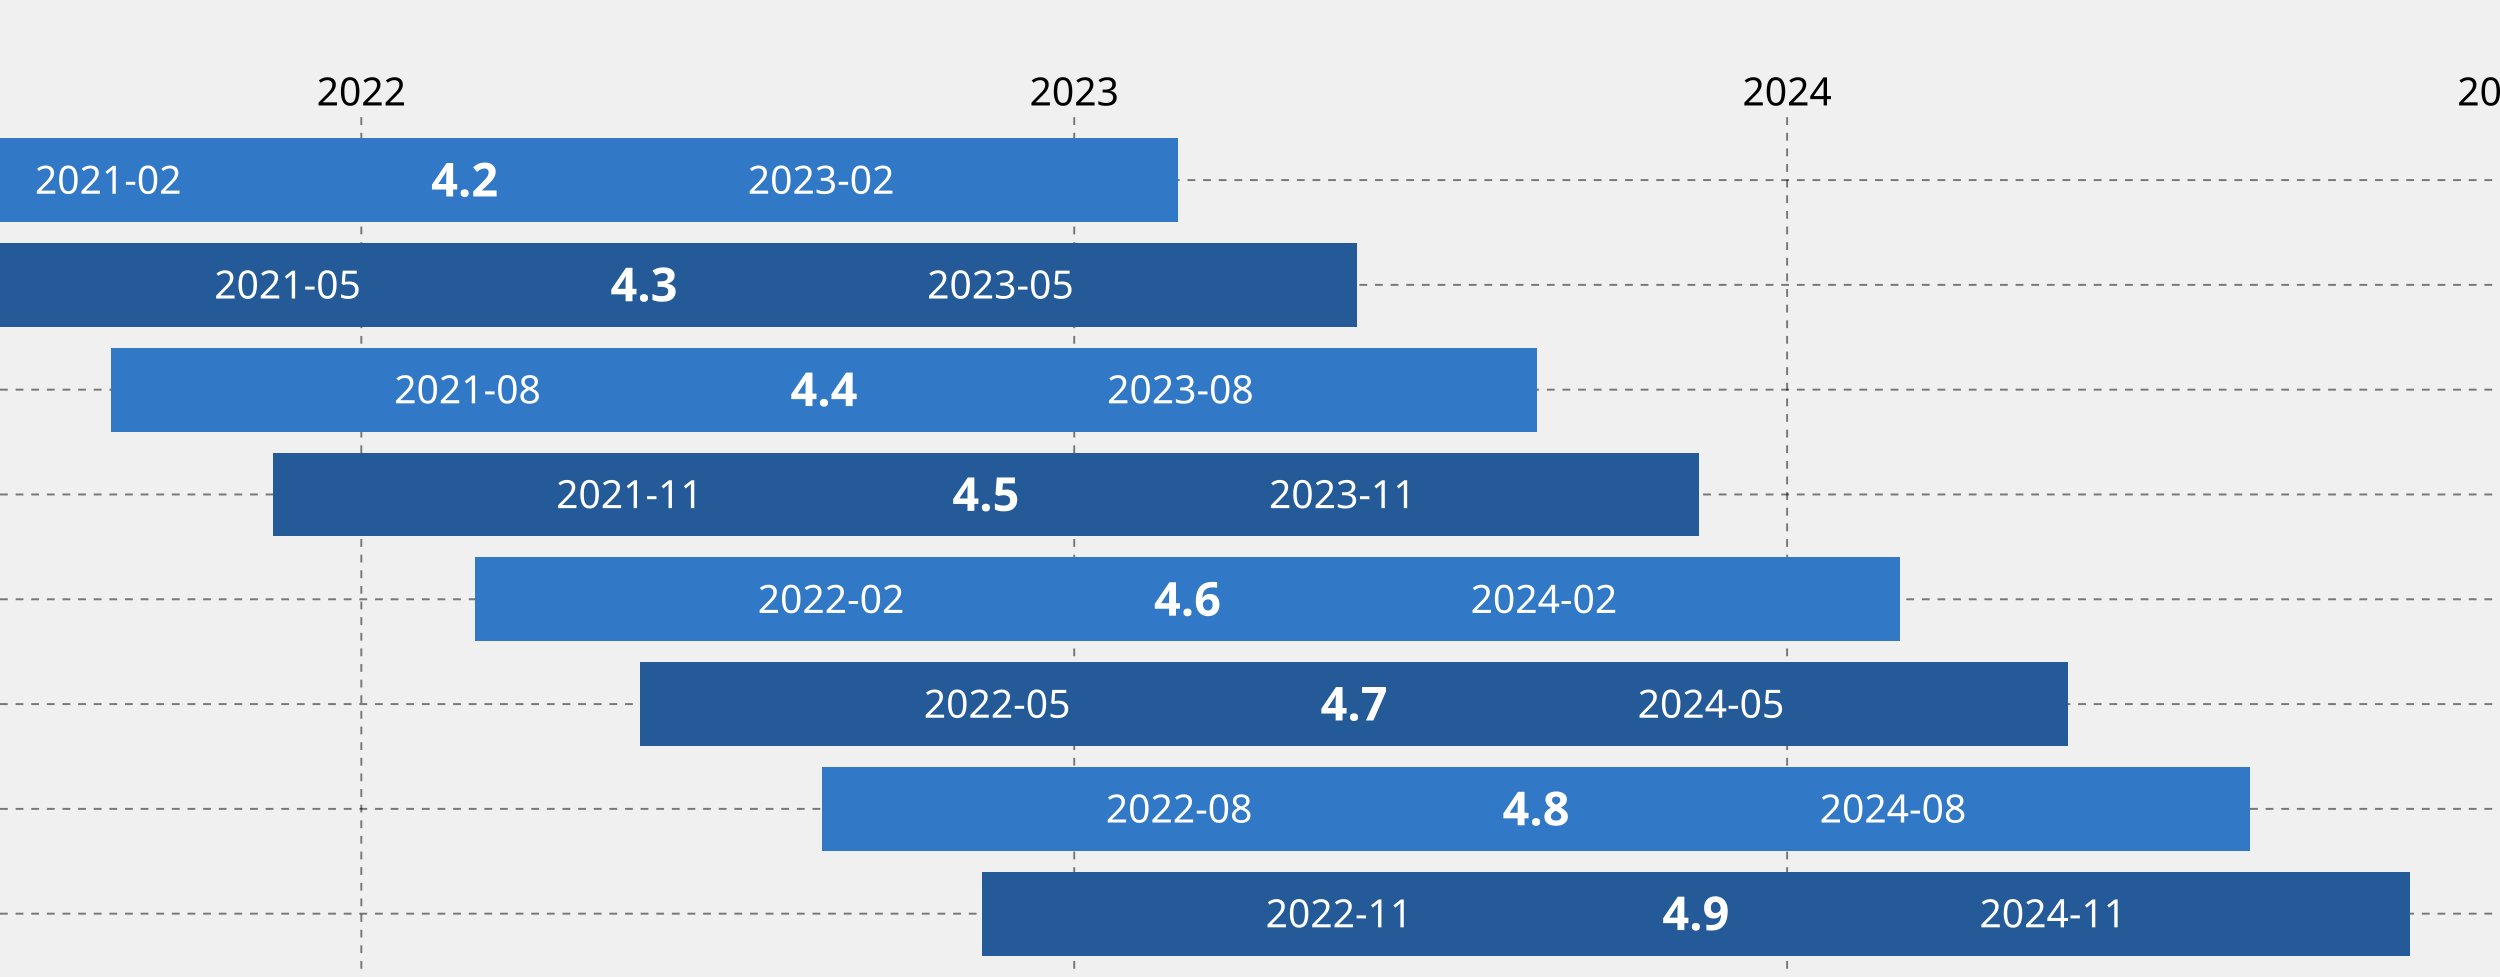
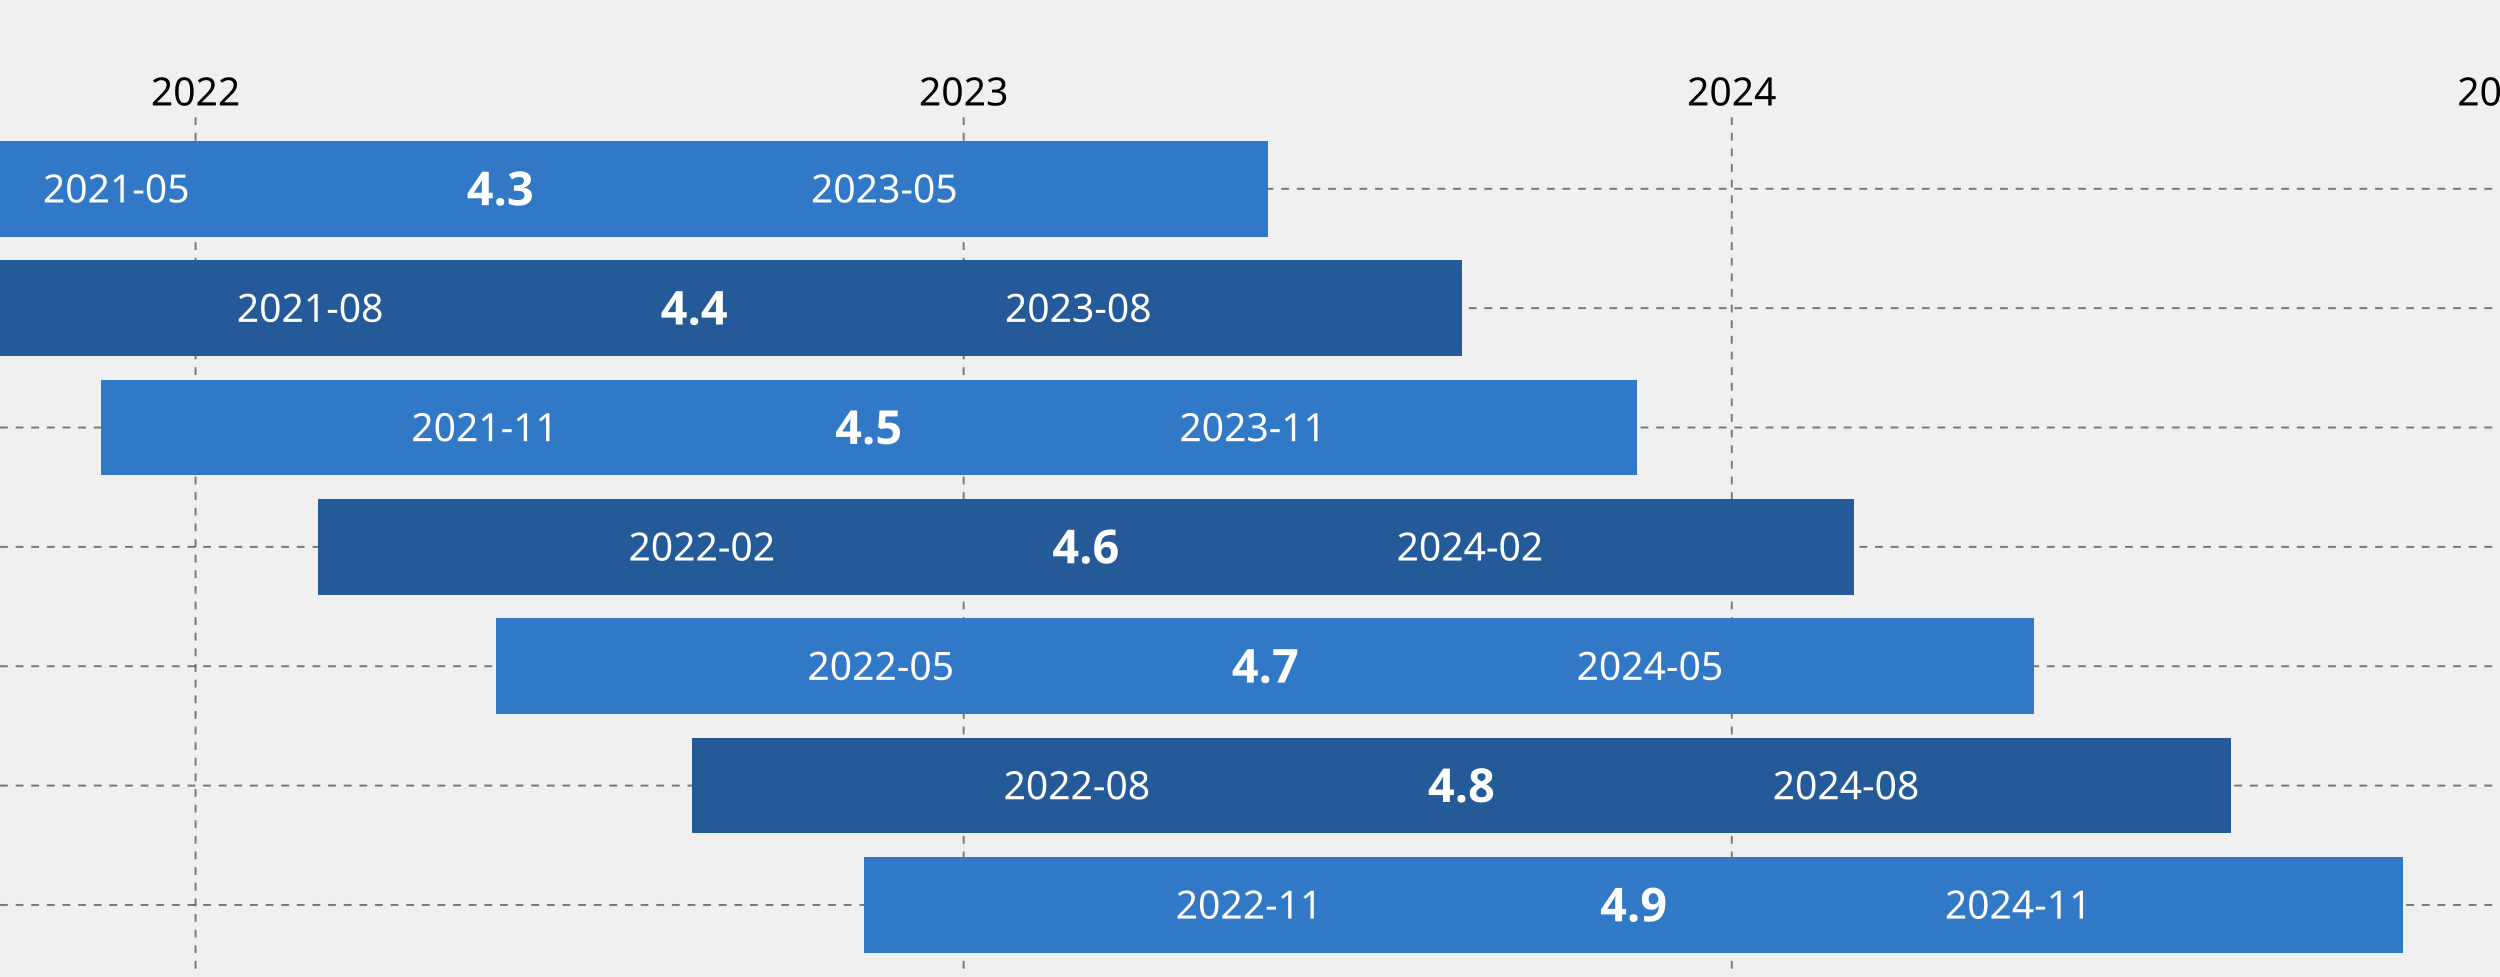
<svg xmlns="http://www.w3.org/2000/svg" id="gh-dark-mode-only" viewBox="0,0,640,250" font-family="sans-serif">
  <style>
  #gh-dark-mode-only:target {
    color: #ffffff;
  }
</style>
  <g stroke-dasharray="2" stroke-opacity="0.5" stroke-width="0.5">
    <g transform="translate(0,30)" fill="none" font-size="10" font-family="sans-serif" text-anchor="middle">
-       <g class="tick" opacity="1" transform="translate(92.5,0)">
+       <g class="tick" opacity="1" transform="translate(50.06229,0)">
        <line stroke="currentColor" y2="220" />
        <text fill="currentColor" y="-3" dy="0em">2022</text>
      </g>
-       <g class="tick" opacity="1" transform="translate(275,0)">
+       <g class="tick" opacity="1" transform="translate(246.6953,0)">
        <line stroke="currentColor" y2="220" />
        <text fill="currentColor" y="-3" dy="0em">2023</text>
      </g>
-       <g class="tick" opacity="1" transform="translate(457.5,0)">
+       <g class="tick" opacity="1" transform="translate(443.3283,0)">
        <line stroke="currentColor" y2="220" />
        <text fill="currentColor" y="-3" dy="0em">2024</text>
      </g>
      <g class="tick" opacity="1" transform="translate(640.5,0)">
        <line stroke="currentColor" y2="220" />
        <text fill="currentColor" y="-3" dy="0em">2025</text>
      </g>
    </g>
    <g fill="none" font-size="10" font-family="sans-serif" text-anchor="end">
-       <g class="tick" opacity="1" transform="translate(0,46.09756)">
-         <line stroke="currentColor" x2="640" />
-         <text fill="currentColor" x="-3" dy="0.32em">4.2</text>
-       </g>
-       <g class="tick" opacity="1" transform="translate(0,72.92683)">
+       <g class="tick" opacity="1" transform="translate(0,48.33333)">
        <line stroke="currentColor" x2="640" />
        <text fill="currentColor" x="-3" dy="0.32em">4.3</text>
      </g>
-       <g class="tick" opacity="1" transform="translate(0,99.7561)">
+       <g class="tick" opacity="1" transform="translate(0,78.88889)">
        <line stroke="currentColor" x2="640" />
        <text fill="currentColor" x="-3" dy="0.32em">4.4</text>
      </g>
-       <g class="tick" opacity="1" transform="translate(0,126.5854)">
+       <g class="tick" opacity="1" transform="translate(0,109.4444)">
        <line stroke="currentColor" x2="640" />
        <text fill="currentColor" x="-3" dy="0.32em">4.5</text>
      </g>
-       <g class="tick" opacity="1" transform="translate(0,153.4146)">
+       <g class="tick" opacity="1" transform="translate(0,140)">
        <line stroke="currentColor" x2="640" />
        <text fill="currentColor" x="-3" dy="0.32em">4.6</text>
      </g>
-       <g class="tick" opacity="1" transform="translate(0,180.2439)">
+       <g class="tick" opacity="1" transform="translate(0,170.5556)">
        <line stroke="currentColor" x2="640" />
        <text fill="currentColor" x="-3" dy="0.32em">4.7</text>
      </g>
-       <g class="tick" opacity="1" transform="translate(0,207.0732)">
+       <g class="tick" opacity="1" transform="translate(0,201.1111)">
        <line stroke="currentColor" x2="640" />
        <text fill="currentColor" x="-3" dy="0.32em">4.8</text>
      </g>
-       <g class="tick" opacity="1" transform="translate(0,233.9024)">
+       <g class="tick" opacity="1" transform="translate(0,231.6667)">
        <line stroke="currentColor" x2="640" />
        <text fill="currentColor" x="-3" dy="0.32em">4.9</text>
      </g>
    </g>
  </g>
  <g shape-rendering="crispEdges">
-     <rect x="-63.548" y="35.366" width="365" height="21.463" fill="#3178c6" />
-     <rect x="-17.637" y="62.195" width="365" height="21.463" fill="#235a97" />
-     <rect x="28.439" y="89.024" width="365" height="21.463" fill="#3178c6" />
-     <rect x="69.887" y="115.854" width="365" height="21.463" fill="#235a97" />
-     <rect x="121.497" y="142.683" width="365" height="21.463" fill="#3178c6" />
-     <rect x="163.888" y="169.512" width="365.5" height="21.463" fill="#235a97" />
-     <rect x="210.481" y="196.341" width="365.5" height="21.463" fill="#3178c6" />
-     <rect x="251.393" y="223.171" width="365.5" height="21.463" fill="#235a97" />
+     <rect x="-68.565" y="36.111" width="393.266" height="24.444" fill="#3178c6" />
+     <rect x="-18.921" y="66.667" width="393.266" height="24.444" fill="#235a97" />
+     <rect x="25.737" y="97.222" width="393.266" height="24.444" fill="#3178c6" />
+     <rect x="81.343" y="127.778" width="393.266" height="24.444" fill="#235a97" />
+     <rect x="127.018" y="158.333" width="393.805" height="24.444" fill="#3178c6" />
+     <rect x="177.219" y="188.889" width="393.805" height="24.444" fill="#235a97" />
+     <rect x="221.299" y="219.444" width="393.805" height="24.444" fill="#3178c6" />
  </g>
-   <g fill="#ffffff" text-anchor="middle" transform="translate(0,10.73171)">
+   <g fill="#ffffff" text-anchor="middle" transform="translate(0,12.22222)">
    <g font-weight="bold">
-       <a href="https://www.typescriptlang.org/docs/handbook/release-notes/typescript-4-2.html" fill="#ffffff">
-         <text x="118.952" y="35.366" dy="0.35em">4.2</text>
-       </a>
      <a href="https://www.typescriptlang.org/docs/handbook/release-notes/typescript-4-3.html" fill="#ffffff">
-         <text x="164.863" y="62.195" dy="0.35em">4.3</text>
+         <text x="128.068" y="36.111" dy="0.35em">4.3</text>
      </a>
      <a href="https://www.typescriptlang.org/docs/handbook/release-notes/typescript-4-4.html" fill="#ffffff">
-         <text x="210.939" y="89.024" dy="0.35em">4.4</text>
+         <text x="177.712" y="66.667" dy="0.35em">4.4</text>
      </a>
      <a href="https://www.typescriptlang.org/docs/handbook/release-notes/typescript-4-5.html" fill="#ffffff">
-         <text x="252.387" y="115.854" dy="0.35em">4.5</text>
+         <text x="222.37" y="97.222" dy="0.35em">4.5</text>
      </a>
      <a href="https://www.typescriptlang.org/docs/handbook/release-notes/typescript-4-6.html" fill="#ffffff">
-         <text x="303.997" y="142.683" dy="0.35em">4.6</text>
+         <text x="277.976" y="127.778" dy="0.35em">4.6</text>
      </a>
      <a href="https://www.typescriptlang.org/docs/handbook/release-notes/typescript-4-7.html" fill="#ffffff">
-         <text x="346.638" y="169.512" dy="0.35em">4.7</text>
+         <text x="323.92" y="158.333" dy="0.35em">4.7</text>
      </a>
      <a href="https://www.typescriptlang.org/docs/handbook/release-notes/typescript-4-8.html" fill="#ffffff">
-         <text x="393.231" y="196.341" dy="0.35em">4.8</text>
+         <text x="374.121" y="188.889" dy="0.35em">4.8</text>
      </a>
      <a href="https://www.typescriptlang.org/docs/handbook/release-notes/typescript-4-9.html" fill="#ffffff">
-         <text x="434.143" y="223.171" dy="0.35em">4.9</text>
+         <text x="418.202" y="219.444" dy="0.35em">4.9</text>
      </a>
    </g>
    <g font-size="smaller">
-       <text x="27.702" y="35.366" dy="0.35em">2021-02</text>
-       <text x="73.613" y="62.195" dy="0.35em">2021-05</text>
-       <text x="119.689" y="89.024" dy="0.35em">2021-08</text>
-       <text x="161.137" y="115.854" dy="0.35em">2021-11</text>
-       <text x="212.747" y="142.683" dy="0.35em">2022-02</text>
-       <text x="255.263" y="169.512" dy="0.35em">2022-05</text>
-       <text x="301.856" y="196.341" dy="0.35em">2022-08</text>
-       <text x="342.768" y="223.171" dy="0.35em">2022-11</text>
+       <text x="29.752" y="36.111" dy="0.35em">2021-05</text>
+       <text x="79.396" y="66.667" dy="0.35em">2021-08</text>
+       <text x="124.053" y="97.222" dy="0.35em">2021-11</text>
+       <text x="179.66" y="127.778" dy="0.35em">2022-02</text>
+       <text x="225.469" y="158.333" dy="0.35em">2022-05</text>
+       <text x="275.67" y="188.889" dy="0.35em">2022-08</text>
+       <text x="319.75" y="219.444" dy="0.35em">2022-11</text>
    </g>
    <g font-size="smaller">
-       <text x="210.202" y="35.366" dy="0.35em">2023-02</text>
-       <text x="256.113" y="62.195" dy="0.35em">2023-05</text>
-       <text x="302.189" y="89.024" dy="0.35em">2023-08</text>
-       <text x="343.637" y="115.854" dy="0.35em">2023-11</text>
-       <text x="395.247" y="142.683" dy="0.35em">2024-02</text>
-       <text x="438.013" y="169.512" dy="0.35em">2024-05</text>
-       <text x="484.606" y="196.341" dy="0.35em">2024-08</text>
-       <text x="525.518" y="223.171" dy="0.35em">2024-11</text>
+       <text x="226.385" y="36.111" dy="0.35em">2023-05</text>
+       <text x="276.029" y="66.667" dy="0.35em">2023-08</text>
+       <text x="320.686" y="97.222" dy="0.35em">2023-11</text>
+       <text x="376.293" y="127.778" dy="0.35em">2024-02</text>
+       <text x="422.371" y="158.333" dy="0.35em">2024-05</text>
+       <text x="472.572" y="188.889" dy="0.35em">2024-08</text>
+       <text x="516.653" y="219.444" dy="0.35em">2024-11</text>
    </g>
  </g>
</svg>
